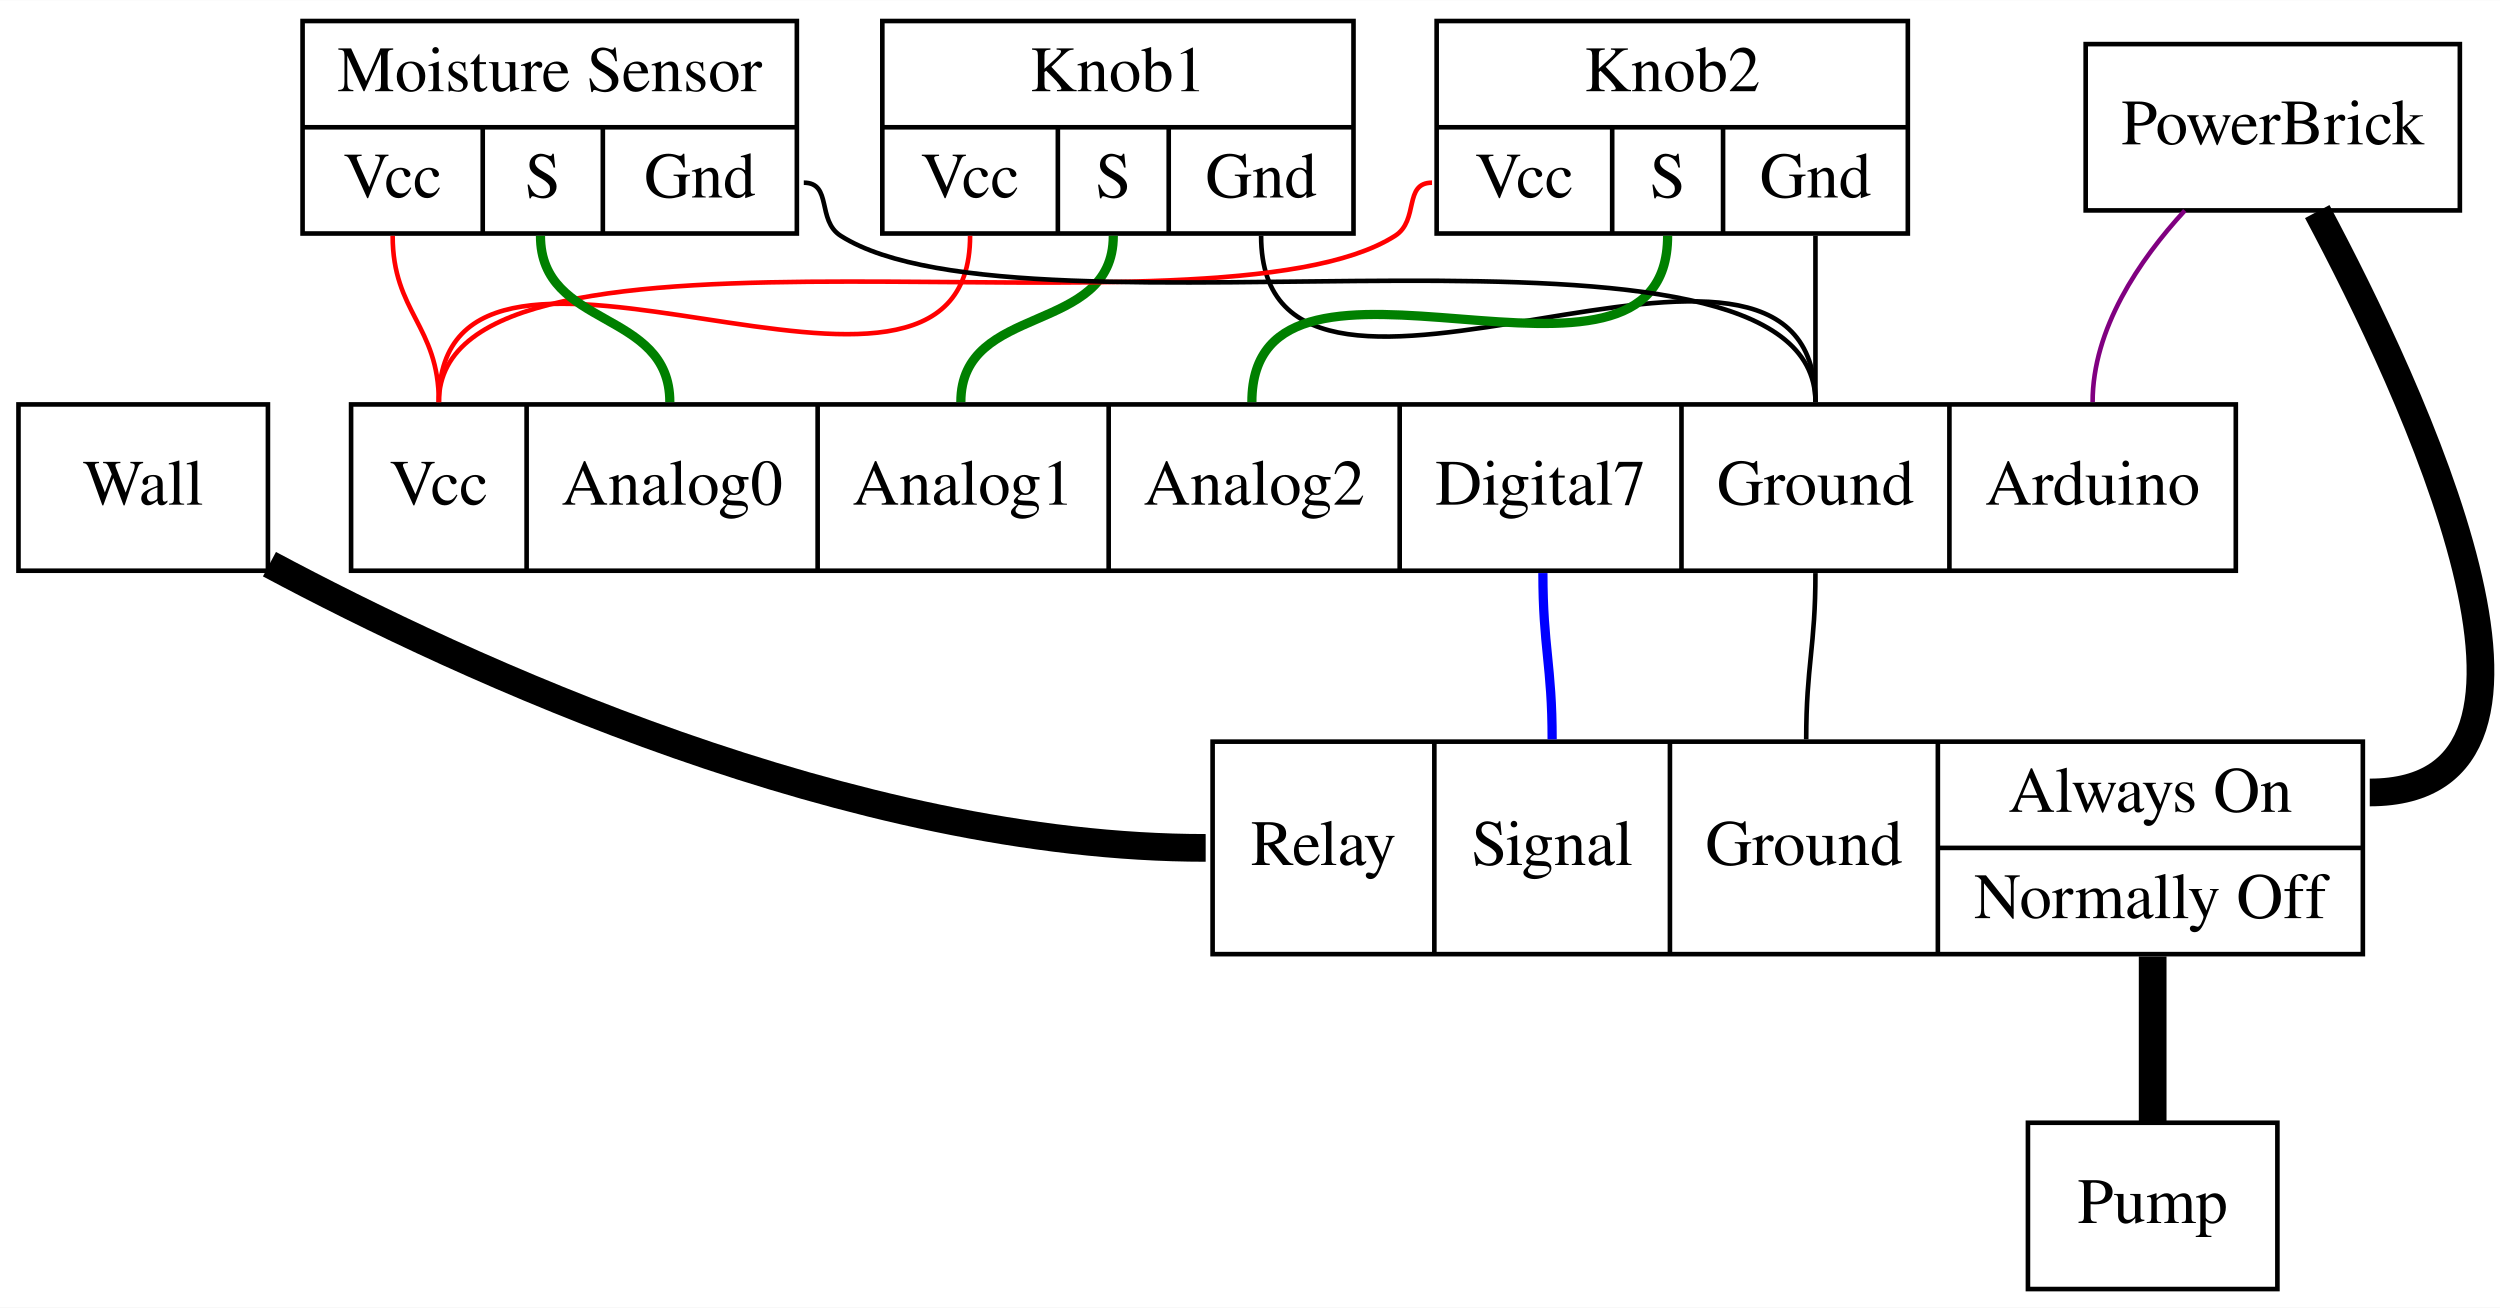
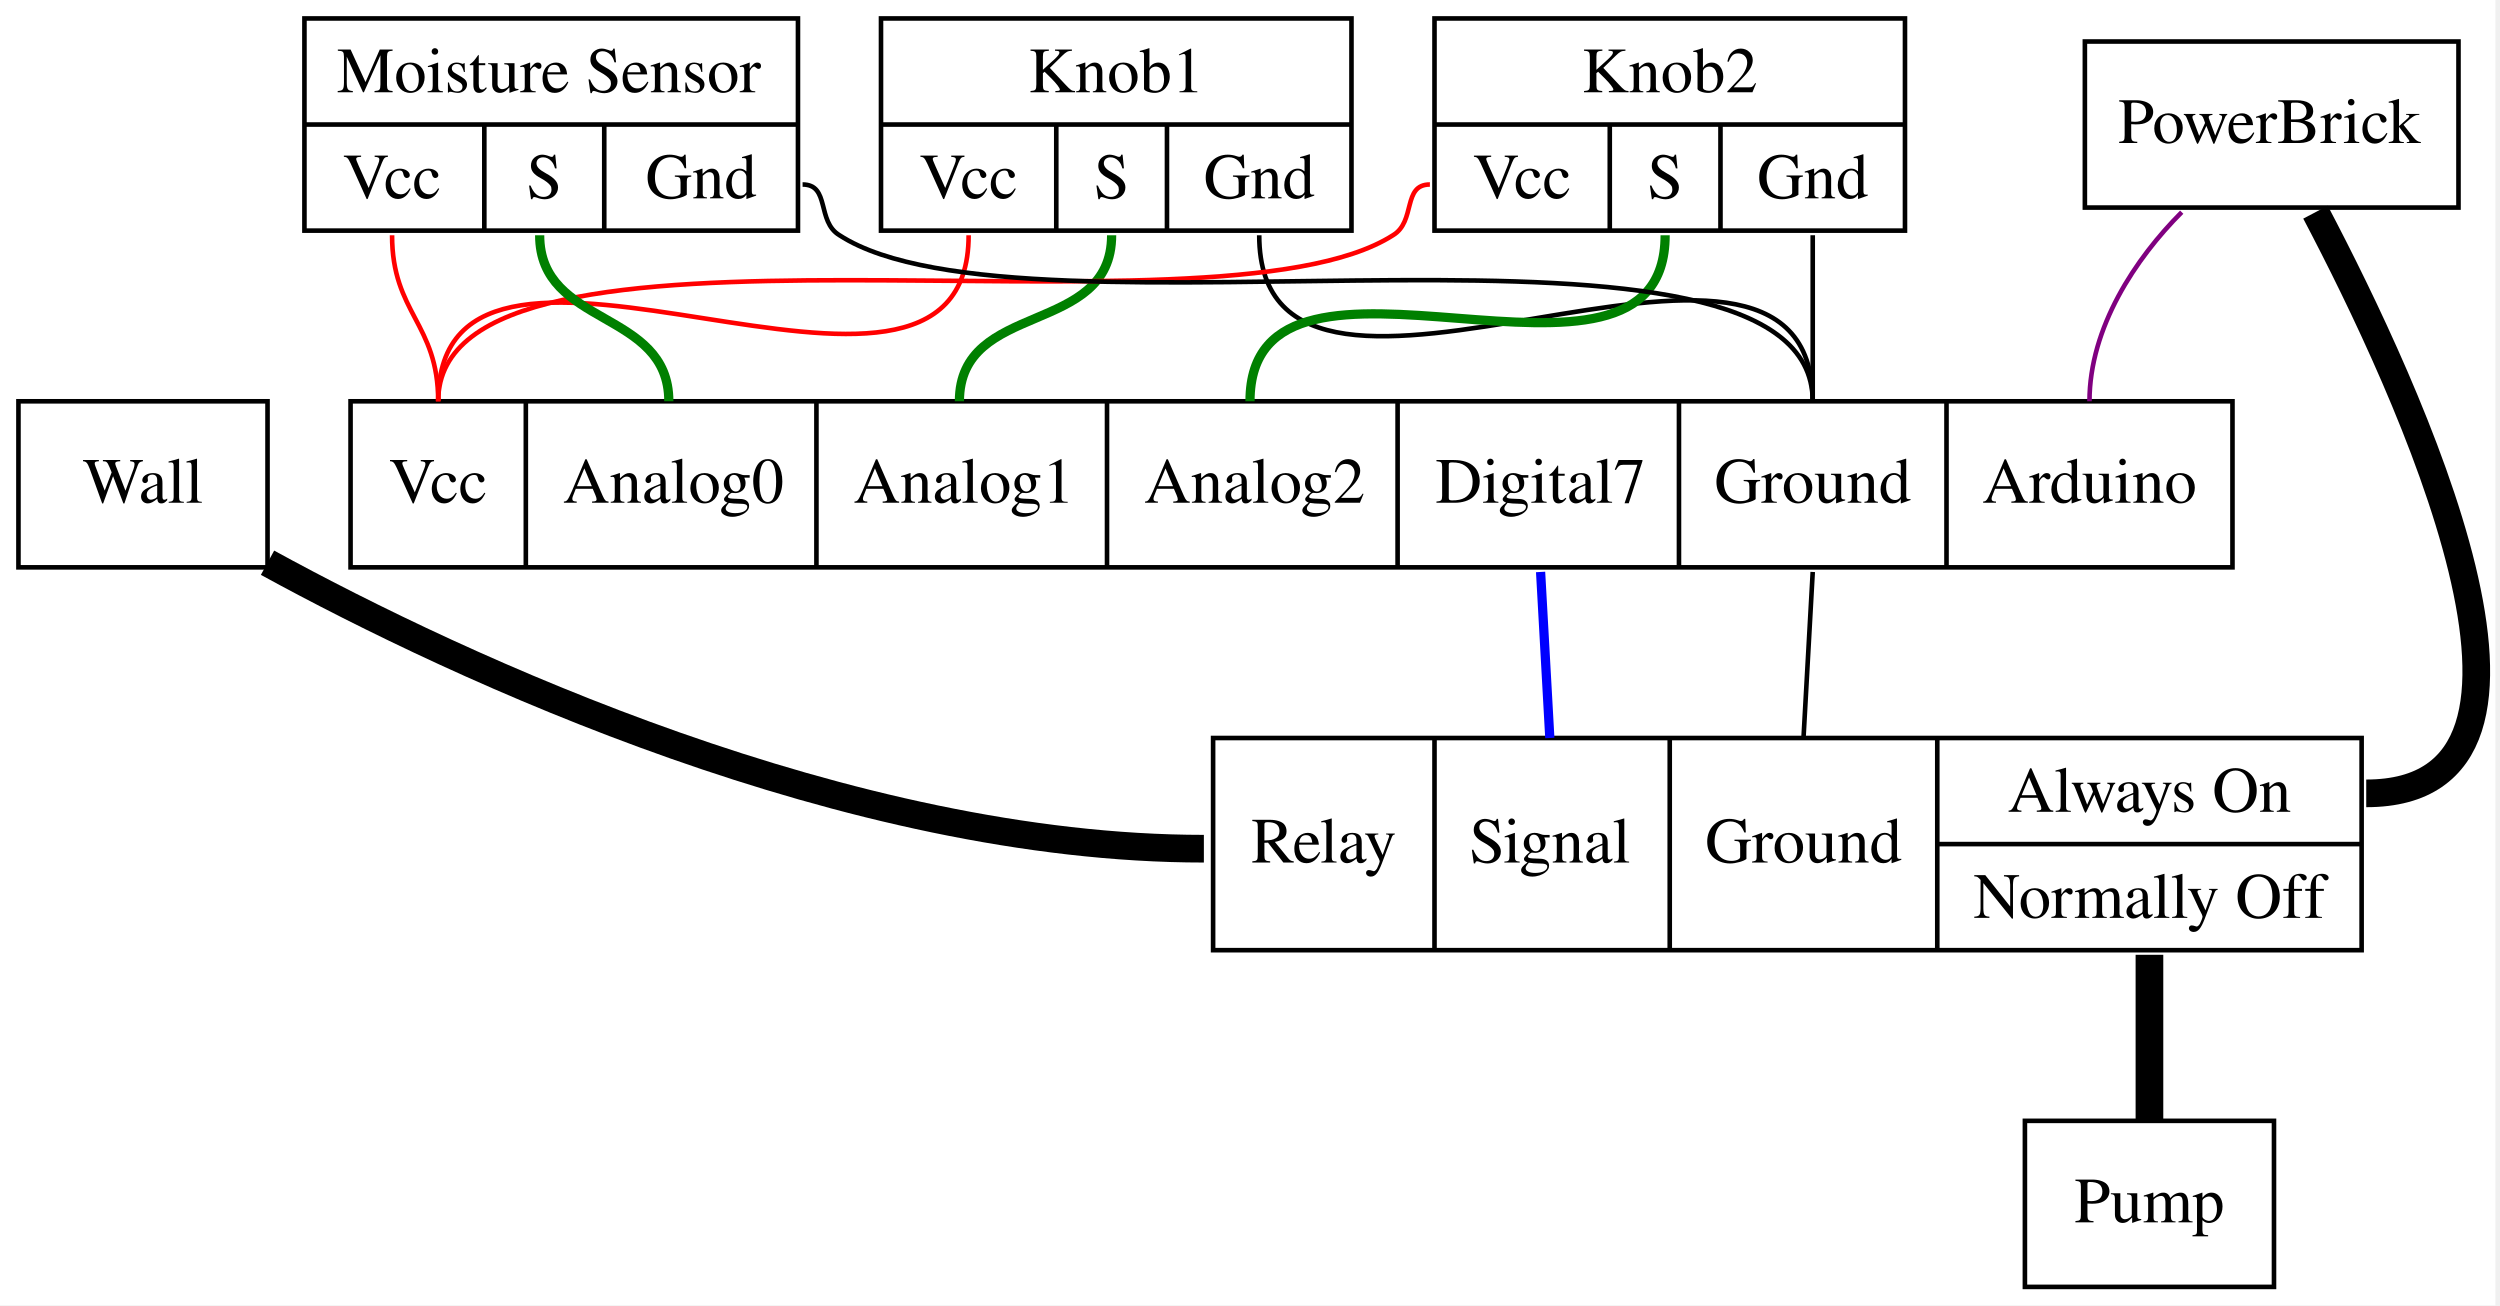
- <svg xmlns="http://www.w3.org/2000/svg" width="541pt" height="283pt" viewBox="0.00 0.00 541.19 283.00">
-   <g id="graph0" class="graph" transform="scale(1 1) rotate(0) translate(4 279)">
-     <polygon fill="white" stroke="transparent" points="-4,4 -4,-279 537.19,-279 537.19,4 -4,4" />
-     <g id="node1" class="node">
-       <polygon fill="none" stroke="black" points="72,-155.5 72,-191.5 480,-191.5 480,-155.5 72,-155.5" />
-       <text text-anchor="middle" x="91" y="-169.8" font-family="Times,serif" font-size="14.00">Vcc</text>
-       <polyline fill="none" stroke="black" points="110,-155.5 110,-191.5 " />
-       <text text-anchor="middle" x="141.5" y="-169.8" font-family="Times,serif" font-size="14.00">Analog0</text>
-       <polyline fill="none" stroke="black" points="173,-155.5 173,-191.5 " />
-       <text text-anchor="middle" x="204.5" y="-169.8" font-family="Times,serif" font-size="14.00">Analog1</text>
-       <polyline fill="none" stroke="black" points="236,-155.5 236,-191.5 " />
-       <text text-anchor="middle" x="267.5" y="-169.8" font-family="Times,serif" font-size="14.00">Analog2</text>
-       <polyline fill="none" stroke="black" points="299,-155.5 299,-191.5 " />
-       <text text-anchor="middle" x="329.5" y="-169.8" font-family="Times,serif" font-size="14.00">Digital7</text>
-       <polyline fill="none" stroke="black" points="360,-155.5 360,-191.5 " />
-       <text text-anchor="middle" x="389" y="-169.8" font-family="Times,serif" font-size="14.00">Ground</text>
-       <polyline fill="none" stroke="black" points="418,-155.5 418,-191.5 " />
-       <text text-anchor="middle" x="449" y="-169.8" font-family="Times,serif" font-size="14.00">Arduino</text>
+ <svg xmlns="http://www.w3.org/2000/svg" viewBox="0 0 542 283">
+   <defs />
+   <g class="graph" transform="translate(4 279)">
+     <path fill="#fff" stroke="transparent" d="M-4 4v-283h541V4H-4z" />
+     <g class="node">
+       <path fill="none" stroke="#000" d="M72-156v-36h408v36H72z" />
+       <text x="91" y="-170" font-family="Times,serif" font-size="14" text-anchor="middle">
+         Vcc
+       </text>
+       <path fill="none" stroke="#000" d="M110-156v-36" />
+       <text x="142" y="-170" font-family="Times,serif" font-size="14" text-anchor="middle">
+         Analog0
+       </text>
+       <path fill="none" stroke="#000" d="M173-156v-36" />
+       <text x="205" y="-170" font-family="Times,serif" font-size="14" text-anchor="middle">
+         Analog1
+       </text>
+       <path fill="none" stroke="#000" d="M236-156v-36" />
+       <text x="268" y="-170" font-family="Times,serif" font-size="14" text-anchor="middle">
+         Analog2
+       </text>
+       <path fill="none" stroke="#000" d="M299-156v-36" />
+       <text x="330" y="-170" font-family="Times,serif" font-size="14" text-anchor="middle">
+         Digital7
+       </text>
+       <path fill="none" stroke="#000" d="M360-156v-36" />
+       <text x="389" y="-170" font-family="Times,serif" font-size="14" text-anchor="middle">
+         Ground
+       </text>
+       <path fill="none" stroke="#000" d="M418-156v-36" />
+       <text x="449" y="-170" font-family="Times,serif" font-size="14" text-anchor="middle">
+         Arduino
+       </text>
    </g>
-     <g id="node2" class="node">
-       <polygon fill="none" stroke="black" points="258.5,-72.5 258.5,-118.5 507.5,-118.5 507.5,-72.5 258.5,-72.5" />
-       <text text-anchor="middle" x="282.5" y="-91.8" font-family="Times,serif" font-size="14.00">Relay</text>
-       <polyline fill="none" stroke="black" points="306.5,-72.5 306.5,-118.5 " />
-       <text text-anchor="middle" x="332" y="-91.8" font-family="Times,serif" font-size="14.00">Signal</text>
-       <polyline fill="none" stroke="black" points="357.5,-72.5 357.5,-118.5 " />
-       <text text-anchor="middle" x="386.5" y="-91.8" font-family="Times,serif" font-size="14.00">Ground</text>
-       <polyline fill="none" stroke="black" points="415.5,-72.5 415.5,-118.5 " />
-       <text text-anchor="middle" x="461.5" y="-103.3" font-family="Times,serif" font-size="14.00">Always On</text>
-       <polyline fill="none" stroke="black" points="415.5,-95.5 507.5,-95.5 " />
-       <text text-anchor="middle" x="461.5" y="-80.3" font-family="Times,serif" font-size="14.00">Normally Off</text>
+     <g class="node">
+       <path fill="none" stroke="#000" d="M259-73v-46h249v46H259z" />
+       <text x="283" y="-92" font-family="Times,serif" font-size="14" text-anchor="middle">
+         Relay
+       </text>
+       <path fill="none" stroke="#000" d="M307-73v-46" />
+       <text x="332" y="-92" font-family="Times,serif" font-size="14" text-anchor="middle">
+         Signal
+       </text>
+       <path fill="none" stroke="#000" d="M358-73v-46" />
+       <text x="387" y="-92" font-family="Times,serif" font-size="14" text-anchor="middle">
+         Ground
+       </text>
+       <path fill="none" stroke="#000" d="M416-73v-46" />
+       <text x="462" y="-103" font-family="Times,serif" font-size="14" text-anchor="middle">
+         Always On
+       </text>
+       <path fill="none" stroke="#000" d="M416-96h92" />
+       <text x="462" y="-80" font-family="Times,serif" font-size="14" text-anchor="middle">
+         Normally Off
+       </text>
    </g>
-     <g id="edge13" class="edge">
-       <path fill="none" stroke="black" d="M389,-155C389,-138.98 387,-135.02 387,-119" />
+     <g class="edge">
+       <path fill="none" stroke="#000" d="M389-155l-2 36" />
    </g>
-     <g id="edge14" class="edge">
-       <path fill="none" stroke="blue" stroke-width="2" d="M330,-155C330,-138.98 332,-135.02 332,-119" />
+     <g class="edge">
+       <path fill="none" stroke="#00f" stroke-width="2" d="M330-155l2 36" />
    </g>
-     <g id="node8" class="node">
-       <polygon fill="none" stroke="black" points="489,-36 435,-36 435,0 489,0 489,-36" />
-       <text text-anchor="middle" x="462" y="-14.3" font-family="Times,serif" font-size="14.00">Pump</text>
+     <g class="node">
+       <path fill="none" stroke="#000" d="M489-36h-54V0h54v-36z" />
+       <text x="462" y="-14" font-family="Times,serif" font-size="14" text-anchor="middle">
+         Pump
+       </text>
    </g>
-     <g id="edge15" class="edge">
-       <path fill="none" stroke="black" stroke-width="6" d="M462,-72C462,-60.04 462,-46.56 462,-36.19" />
+     <g class="edge">
+       <path fill="none" stroke="#000" stroke-width="6" d="M462-72v36" />
    </g>
-     <g id="node3" class="node">
-       <polygon fill="none" stroke="black" points="187,-228.5 187,-274.5 289,-274.5 289,-228.5 187,-228.5" />
-       <text text-anchor="middle" x="238" y="-259.3" font-family="Times,serif" font-size="14.00">Knob1</text>
-       <polyline fill="none" stroke="black" points="187,-251.5 289,-251.5 " />
-       <text text-anchor="middle" x="206" y="-236.3" font-family="Times,serif" font-size="14.00">Vcc</text>
-       <polyline fill="none" stroke="black" points="225,-228.5 225,-251.5 " />
-       <text text-anchor="middle" x="237" y="-236.3" font-family="Times,serif" font-size="14.00">S</text>
-       <polyline fill="none" stroke="black" points="249,-228.5 249,-251.5 " />
-       <text text-anchor="middle" x="269" y="-236.3" font-family="Times,serif" font-size="14.00">Gnd</text>
+     <g class="node">
+       <path fill="none" stroke="#000" d="M187-229v-46h102v46H187z" />
+       <text x="238" y="-259" font-family="Times,serif" font-size="14" text-anchor="middle">
+         Knob1
+       </text>
+       <path fill="none" stroke="#000" d="M187-252h102" />
+       <text x="206" y="-236" font-family="Times,serif" font-size="14" text-anchor="middle">
+         Vcc
+       </text>
+       <path fill="none" stroke="#000" d="M225-229v-23" />
+       <text x="237" y="-236" font-family="Times,serif" font-size="14" text-anchor="middle">
+         S
+       </text>
+       <path fill="none" stroke="#000" d="M249-229v-23" />
+       <text x="269" y="-236" font-family="Times,serif" font-size="14" text-anchor="middle">
+         Gnd
+       </text>
    </g>
-     <g id="edge4" class="edge">
-       <path fill="none" stroke="red" d="M206,-228C206,-174.44 91,-245.56 91,-192" />
+     <g class="edge">
+       <path fill="none" stroke="red" d="M206-228c0 54-115-18-115 36" />
    </g>
-     <g id="edge5" class="edge">
-       <path fill="none" stroke="black" d="M269,-228C269,-172.32 389,-247.68 389,-192" />
+     <g class="edge">
+       <path fill="none" stroke="#000" d="M269-228c0 56 120-20 120 36" />
    </g>
-     <g id="edge6" class="edge">
-       <path fill="none" stroke="green" stroke-width="2" d="M237,-228C237,-206.29 204,-213.71 204,-192" />
+     <g class="edge">
+       <path fill="none" stroke="green" stroke-width="2" d="M237-228c0 22-33 14-33 36" />
    </g>
-     <g id="node4" class="node">
-       <polygon fill="none" stroke="black" points="307,-228.5 307,-274.5 409,-274.5 409,-228.5 307,-228.5" />
-       <text text-anchor="middle" x="358" y="-259.3" font-family="Times,serif" font-size="14.00">Knob2</text>
-       <polyline fill="none" stroke="black" points="307,-251.5 409,-251.5 " />
-       <text text-anchor="middle" x="326" y="-236.3" font-family="Times,serif" font-size="14.00">Vcc</text>
-       <polyline fill="none" stroke="black" points="345,-228.5 345,-251.5 " />
-       <text text-anchor="middle" x="357" y="-236.3" font-family="Times,serif" font-size="14.00">S</text>
-       <polyline fill="none" stroke="black" points="369,-228.5 369,-251.5 " />
-       <text text-anchor="middle" x="389" y="-236.3" font-family="Times,serif" font-size="14.00">Gnd</text>
+     <g class="node">
+       <path fill="none" stroke="#000" d="M307-229v-46h102v46H307z" />
+       <text x="358" y="-259" font-family="Times,serif" font-size="14" text-anchor="middle">
+         Knob2
+       </text>
+       <path fill="none" stroke="#000" d="M307-252h102" />
+       <text x="326" y="-236" font-family="Times,serif" font-size="14" text-anchor="middle">
+         Vcc
+       </text>
+       <path fill="none" stroke="#000" d="M345-229v-23" />
+       <text x="357" y="-236" font-family="Times,serif" font-size="14" text-anchor="middle">
+         S
+       </text>
+       <path fill="none" stroke="#000" d="M369-229v-23" />
+       <text x="389" y="-236" font-family="Times,serif" font-size="14" text-anchor="middle">
+         Gnd
+       </text>
    </g>
-     <g id="edge7" class="edge">
-       <path fill="none" stroke="red" d="M306,-239.5C299.77,-239.5 303.25,-231.35 298,-228 258.63,-202.9 91,-238.69 91,-192" />
+     <g class="edge">
+       <path fill="none" stroke="red" d="M306-239c-6 0-3 8-8 11-39 25-207-11-207 36" />
    </g>
-     <g id="edge8" class="edge">
-       <path fill="none" stroke="black" d="M389,-228C389,-212 389,-208 389,-192" />
+     <g class="edge">
+       <path fill="none" stroke="#000" d="M389-228v36" />
    </g>
-     <g id="edge9" class="edge">
-       <path fill="none" stroke="green" stroke-width="2" d="M357,-228C357,-184.92 267,-235.08 267,-192" />
+     <g class="edge">
+       <path fill="none" stroke="green" stroke-width="2" d="M357-228c0 43-90-7-90 36" />
    </g>
-     <g id="node5" class="node">
-       <polygon fill="none" stroke="black" points="61.5,-228.5 61.5,-274.5 168.5,-274.5 168.5,-228.5 61.5,-228.5" />
-       <text text-anchor="middle" x="115" y="-259.3" font-family="Times,serif" font-size="14.00">Moisture Sensor</text>
-       <polyline fill="none" stroke="black" points="61.5,-251.5 168.5,-251.5 " />
-       <text text-anchor="middle" x="81" y="-236.3" font-family="Times,serif" font-size="14.00">Vcc</text>
-       <polyline fill="none" stroke="black" points="100.5,-228.5 100.5,-251.5 " />
-       <text text-anchor="middle" x="113.5" y="-236.3" font-family="Times,serif" font-size="14.00">S</text>
-       <polyline fill="none" stroke="black" points="126.5,-228.5 126.5,-251.5 " />
-       <text text-anchor="middle" x="147.5" y="-236.3" font-family="Times,serif" font-size="14.00">Gnd</text>
+     <g class="node">
+       <path fill="none" stroke="#000" d="M62-229v-46h107v46H62z" />
+       <text x="115" y="-259" font-family="Times,serif" font-size="14" text-anchor="middle">
+         Moisture Sensor
+       </text>
+       <path fill="none" stroke="#000" d="M62-252h107" />
+       <text x="81" y="-236" font-family="Times,serif" font-size="14" text-anchor="middle">
+         Vcc
+       </text>
+       <path fill="none" stroke="#000" d="M101-229v-23" />
+       <text x="114" y="-236" font-family="Times,serif" font-size="14" text-anchor="middle">
+         S
+       </text>
+       <path fill="none" stroke="#000" d="M127-229v-23" />
+       <text x="148" y="-236" font-family="Times,serif" font-size="14" text-anchor="middle">
+         Gnd
+       </text>
    </g>
-     <g id="edge10" class="edge">
-       <path fill="none" stroke="red" d="M81,-228C81,-211.39 91,-208.61 91,-192" />
+     <g class="edge">
+       <path fill="none" stroke="red" d="M81-228c0 17 10 19 10 36" />
    </g>
-     <g id="edge11" class="edge">
-       <path fill="none" stroke="black" d="M170,-239.5C176.23,-239.5 172.74,-231.34 178,-228 218.15,-202.49 389,-239.57 389,-192" />
+     <g class="edge">
+       <path fill="none" stroke="#000" d="M170-239c6 0 3 8 8 11 40 26 211-12 211 36" />
    </g>
-     <g id="edge12" class="edge">
-       <path fill="none" stroke="green" stroke-width="2" d="M113,-228C113,-207.73 141,-212.27 141,-192" />
+     <g class="edge">
+       <path fill="none" stroke="green" stroke-width="2" d="M113-228c0 20 28 16 28 36" />
    </g>
-     <g id="node6" class="node">
-       <polygon fill="none" stroke="black" points="54,-191.5 0,-191.5 0,-155.5 54,-155.5 54,-191.5" />
-       <text text-anchor="middle" x="27" y="-169.8" font-family="Times,serif" font-size="14.00">Wall</text>
+     <g class="node">
+       <path fill="none" stroke="#000" d="M54-192H0v36h54v-36z" />
+       <text x="27" y="-170" font-family="Times,serif" font-size="14" text-anchor="middle">
+         Wall
+       </text>
    </g>
-     <g id="edge1" class="edge">
-       <path fill="none" stroke="black" stroke-width="6" d="M54.33,-156.92C96.44,-134.42 180.36,-95.5 257,-95.5" />
+     <g class="edge">
+       <path fill="none" stroke="#000" stroke-width="6" d="M54-157c42 23 126 62 203 62" />
    </g>
-     <g id="node7" class="node">
-       <polygon fill="none" stroke="black" points="528.5,-269.5 447.5,-269.5 447.5,-233.5 528.5,-233.5 528.5,-269.5" />
-       <text text-anchor="middle" x="488" y="-247.8" font-family="Times,serif" font-size="14.00">PowerBrick</text>
+     <g class="node">
+       <path fill="none" stroke="#000" d="M529-270h-81v36h81v-36z" />
+       <text x="488" y="-248" font-family="Times,serif" font-size="14" text-anchor="middle">
+         PowerBrick
+       </text>
    </g>
-     <g id="edge3" class="edge">
-       <path fill="none" stroke="purple" d="M468.96,-233.47C459.06,-222.71 449,-207.87 449,-192" />
+     <g class="edge">
+       <path fill="none" stroke="purple" d="M469-233c-10 10-20 25-20 41" />
    </g>
-     <g id="edge2" class="edge">
-       <path fill="none" stroke="black" stroke-width="6" d="M497.63,-233.25C517.93,-195.22 559.31,-107.5 509,-107.5" />
+     <g class="edge">
+       <path fill="none" stroke="#000" stroke-width="6" d="M498-233c20 38 61 126 11 126" />
    </g>
  </g>
</svg>
